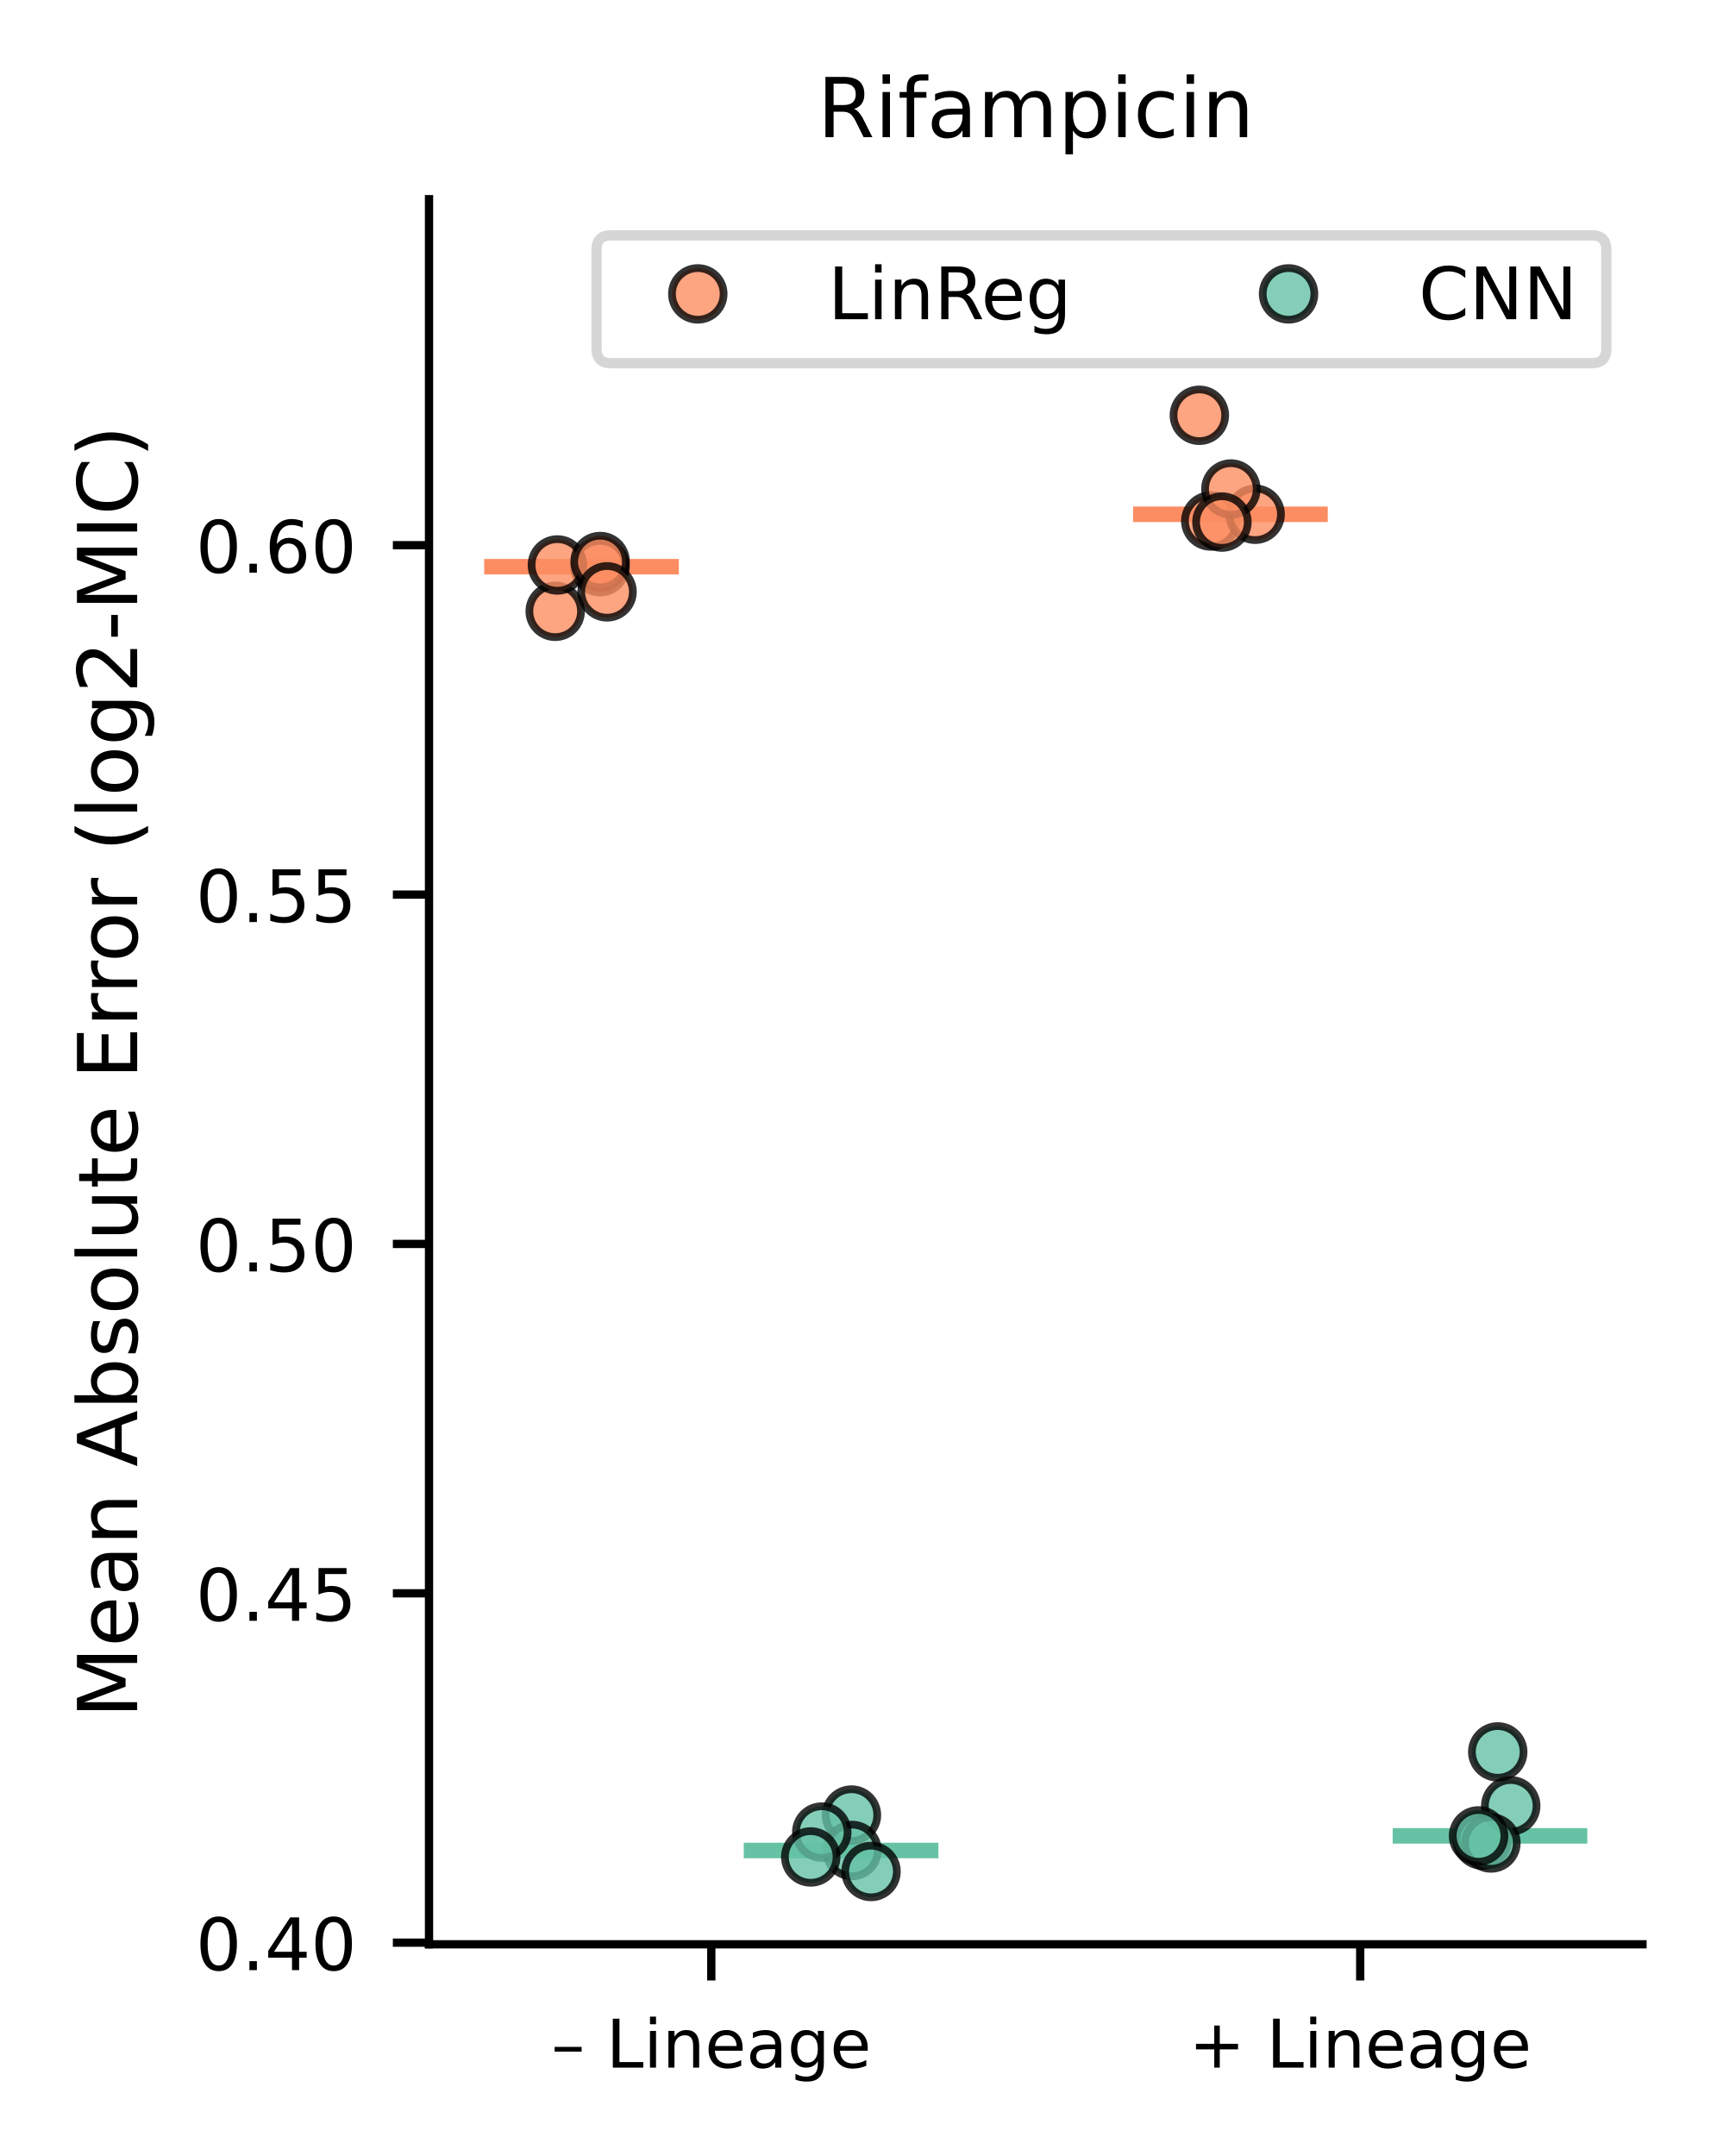
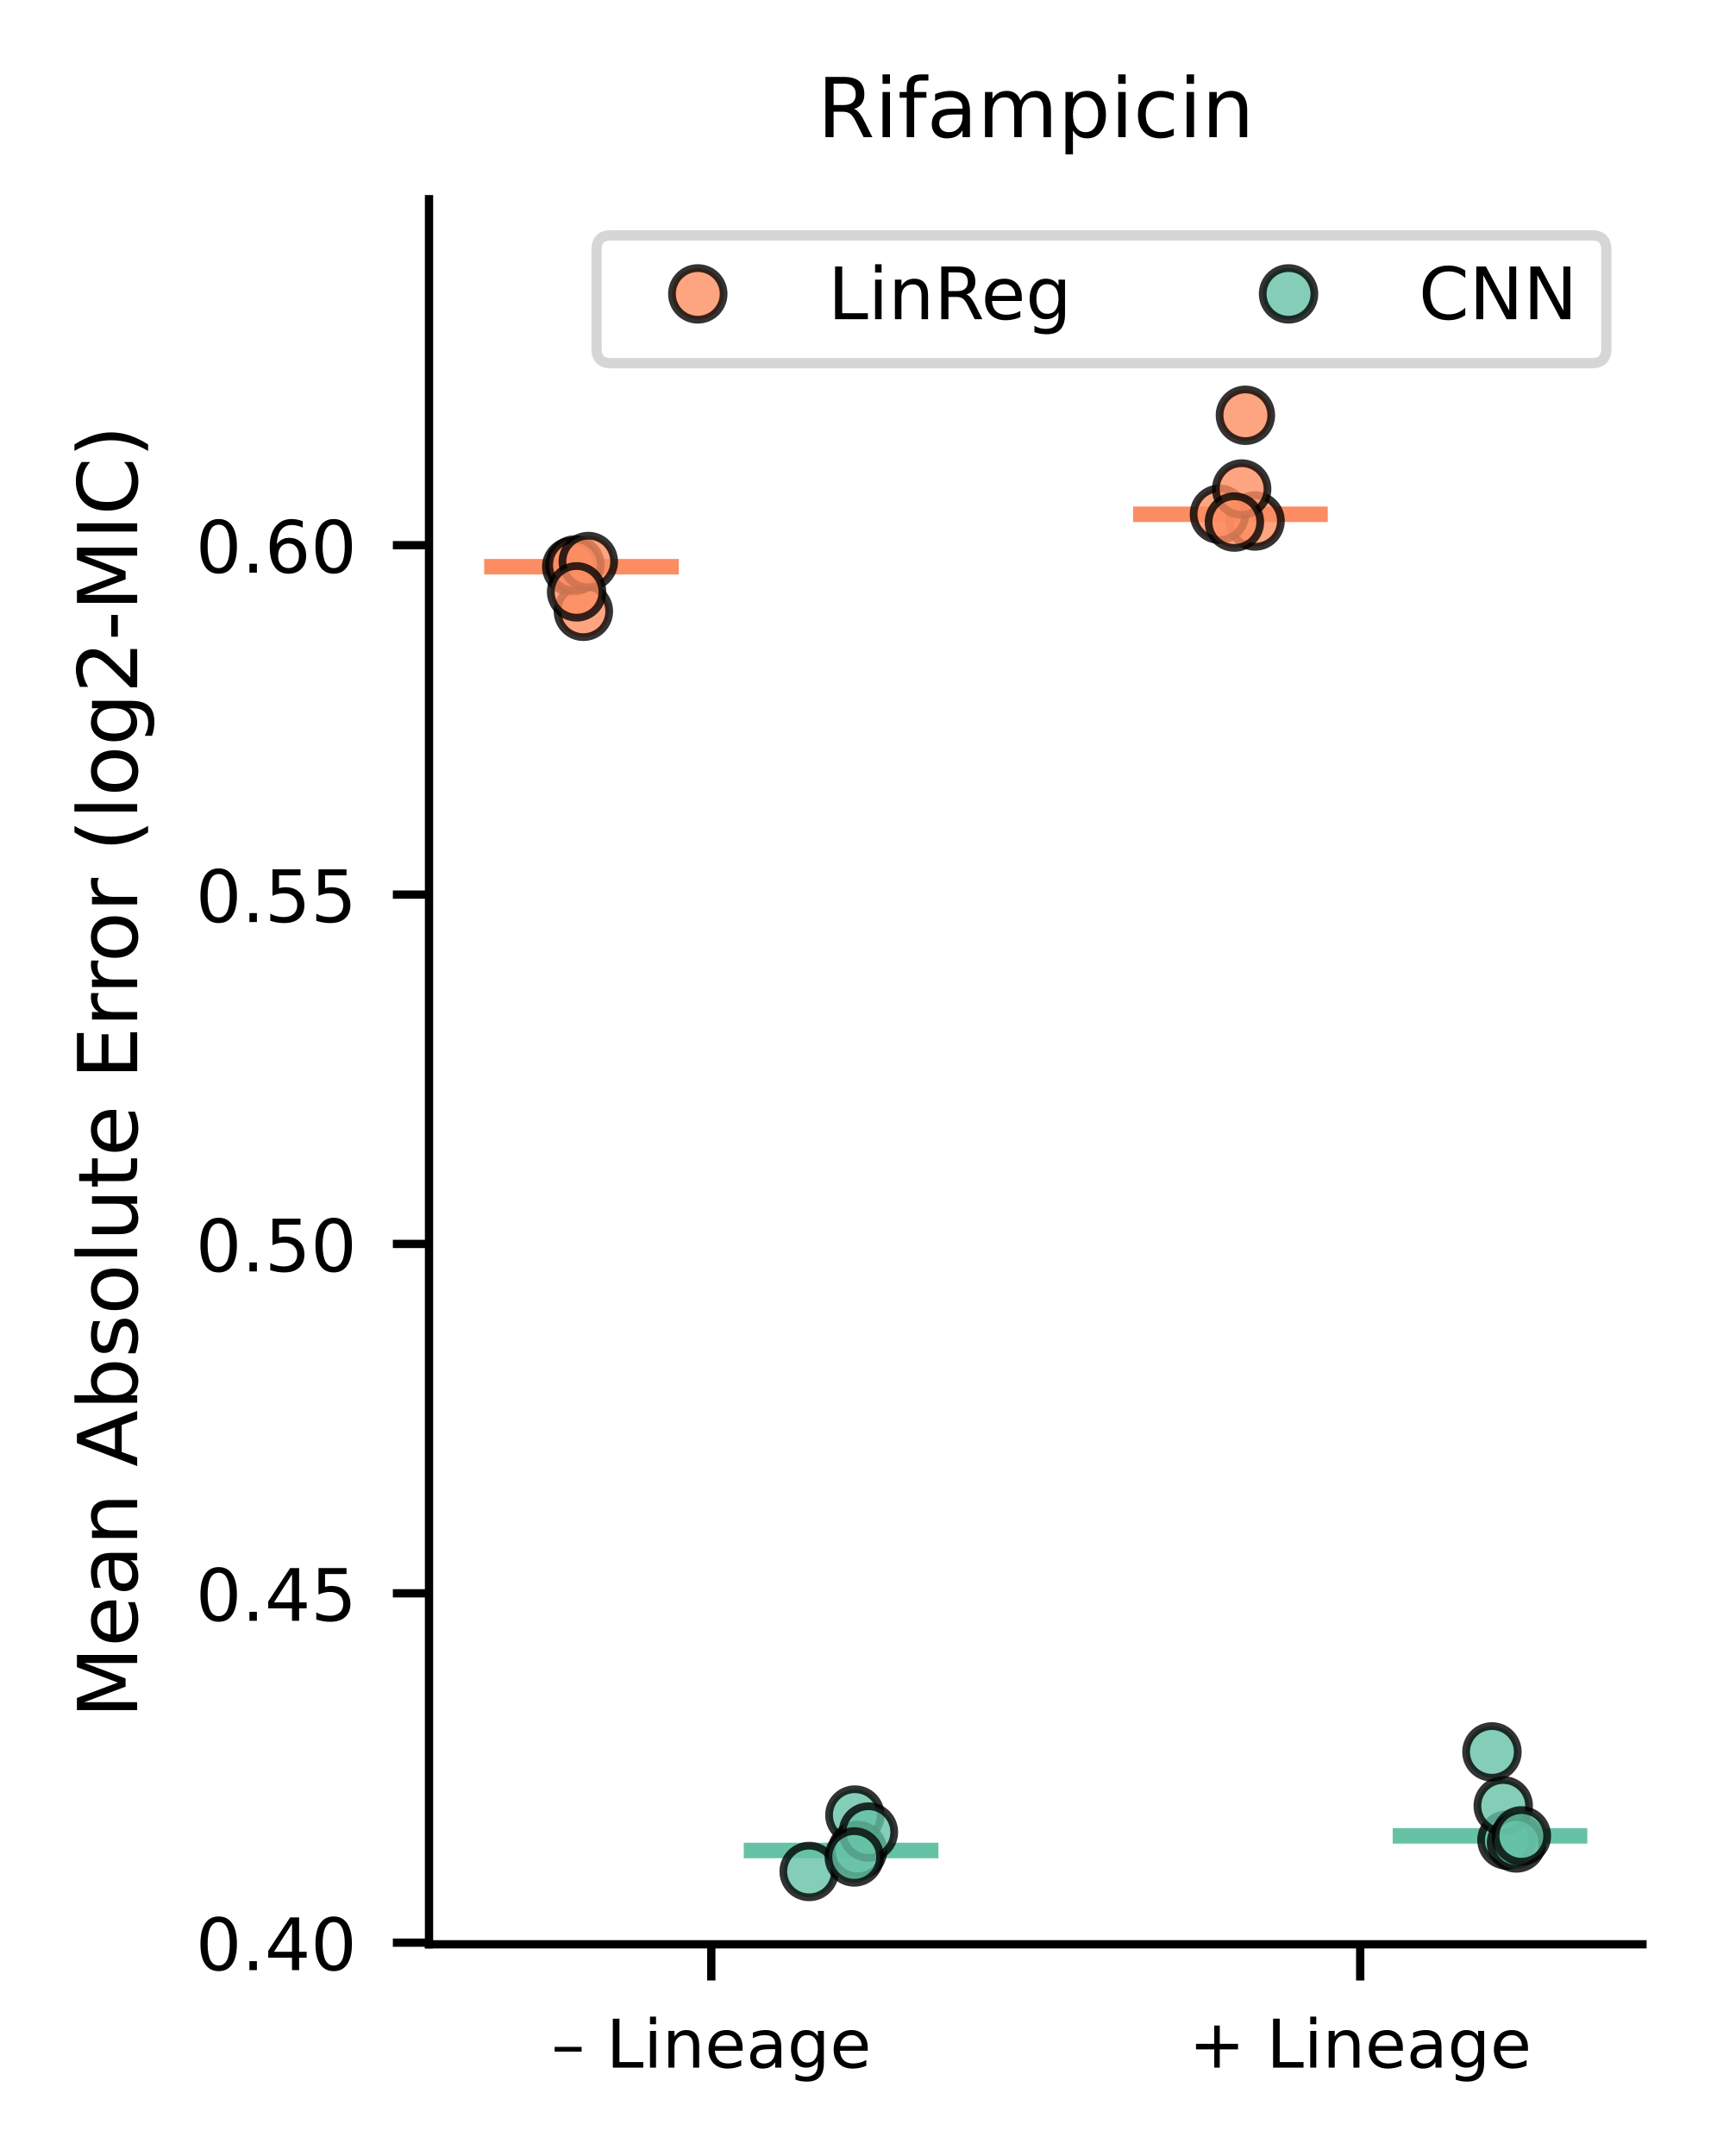
<svg xmlns="http://www.w3.org/2000/svg" xmlns:xlink="http://www.w3.org/1999/xlink" width="166.188pt" height="208.69pt" viewBox="0 0 166.188 208.69" version="1.1">
  <defs>
    <style type="text/css">*{stroke-linejoin: round; stroke-linecap: butt}</style>
  </defs>
  <g id="figure_1">
    <g id="patch_1">
      <path d="M 0 208.69  L 166.188 208.69  L 166.188 0  L 0 0  z " style="fill: #ffffff" />
    </g>
    <g id="axes_1">
      <g id="patch_2">
        <path d="M 41.528 188.199  L 158.988 188.199  L 158.988 19.279  L 41.528 19.279  z " style="fill: #ffffff" />
      </g>
      <g id="LineCollection_1">
-         <path d="M 46.868 54.854  L 65.711 54.854  " clip-path="url(#p1ffbc10eed)" style="fill: none; stroke: #fc8d62; stroke-width: 1.5" />
+         <path d="M 46.868 54.854  L 65.711 54.854  " clip-path="url(#pfe19d31b56)" style="fill: none; stroke: #fc8d62; stroke-width: 1.5" />
      </g>
      <g id="LineCollection_2">
-         <path d="M 71.993 179.116  L 90.837 179.116  " clip-path="url(#p1ffbc10eed)" style="fill: none; stroke: #66c2a5; stroke-width: 1.5" />
+         <path d="M 71.993 179.116  L 90.837 179.116  " clip-path="url(#pfe19d31b56)" style="fill: none; stroke: #66c2a5; stroke-width: 1.5" />
      </g>
      <g id="LineCollection_3">
-         <path d="M 109.68 49.778  L 128.524 49.778  " clip-path="url(#p1ffbc10eed)" style="fill: none; stroke: #fc8d62; stroke-width: 1.5" />
+         <path d="M 109.68 49.778  L 128.524 49.778  " clip-path="url(#pfe19d31b56)" style="fill: none; stroke: #fc8d62; stroke-width: 1.5" />
      </g>
      <g id="LineCollection_4">
-         <path d="M 134.805 177.704  L 153.649 177.704  " clip-path="url(#p1ffbc10eed)" style="fill: none; stroke: #66c2a5; stroke-width: 1.5" />
+         <path d="M 134.805 177.704  L 153.649 177.704  " clip-path="url(#pfe19d31b56)" style="fill: none; stroke: #66c2a5; stroke-width: 1.5" />
      </g>
      <g id="PathCollection_1">
        <defs>
-           <path id="C0_0_41da1b5ef5" d="M 0 2.5  C 0.663 2.5 1.299 2.237 1.768 1.768  C 2.237 1.299 2.5 0.663 2.5 -0  C 2.5 -0.663 2.237 -1.299 1.768 -1.768  C 1.299 -2.237 0.663 -2.5 0 -2.5  C -0.663 -2.5 -1.299 -2.237 -1.768 -1.768  C -2.237 -1.299 -2.5 -0.663 -2.5 0  C -2.5 0.663 -2.237 1.299 -1.768 1.768  C -1.299 2.237 -0.663 2.5 0 2.5  z " />
+           <path id="C0_0_2178a24fb5" d="M 0 2.5  C 0.663 2.5 1.299 2.237 1.768 1.768  C 2.237 1.299 2.5 0.663 2.5 -0  C 2.5 -0.663 2.237 -1.299 1.768 -1.768  C 1.299 -2.237 0.663 -2.5 0 -2.5  C -0.663 -2.5 -1.299 -2.237 -1.768 -1.768  C -2.237 -1.299 -2.5 -0.663 -2.5 0  C -2.5 0.663 -2.237 1.299 -1.768 1.768  C -1.299 2.237 -0.663 2.5 0 2.5  z " />
        </defs>
-         <g clip-path="url(#p1ffbc10eed)">
-           <use xlink:href="#C0_0_41da1b5ef5" x="58.08" y="54.854" style="fill: #fc8d62; fill-opacity: 0.8; stroke: #000000; stroke-opacity: 0.8; stroke-width: 0.75" />
-         </g>
-         <g clip-path="url(#p1ffbc10eed)">
-           <use xlink:href="#C0_0_41da1b5ef5" x="53.741" y="59.171" style="fill: #fc8d62; fill-opacity: 0.8; stroke: #000000; stroke-opacity: 0.8; stroke-width: 0.75" />
-         </g>
-         <g clip-path="url(#p1ffbc10eed)">
-           <use xlink:href="#C0_0_41da1b5ef5" x="53.953" y="54.686" style="fill: #fc8d62; fill-opacity: 0.8; stroke: #000000; stroke-opacity: 0.8; stroke-width: 0.75" />
-         </g>
-         <g clip-path="url(#p1ffbc10eed)">
-           <use xlink:href="#C0_0_41da1b5ef5" x="58.09" y="54.353" style="fill: #fc8d62; fill-opacity: 0.8; stroke: #000000; stroke-opacity: 0.8; stroke-width: 0.75" />
-         </g>
-         <g clip-path="url(#p1ffbc10eed)">
-           <use xlink:href="#C0_0_41da1b5ef5" x="58.761" y="57.288" style="fill: #fc8d62; fill-opacity: 0.8; stroke: #000000; stroke-opacity: 0.8; stroke-width: 0.75" />
+         <g clip-path="url(#pfe19d31b56)">
+           <use xlink:href="#C0_0_2178a24fb5" x="55.343" y="54.854" style="fill: #fc8d62; fill-opacity: 0.8; stroke: #000000; stroke-opacity: 0.8; stroke-width: 0.75" />
+         </g>
+         <g clip-path="url(#pfe19d31b56)">
+           <use xlink:href="#C0_0_2178a24fb5" x="56.469" y="59.171" style="fill: #fc8d62; fill-opacity: 0.8; stroke: #000000; stroke-opacity: 0.8; stroke-width: 0.75" />
+         </g>
+         <g clip-path="url(#pfe19d31b56)">
+           <use xlink:href="#C0_0_2178a24fb5" x="55.659" y="54.686" style="fill: #fc8d62; fill-opacity: 0.8; stroke: #000000; stroke-opacity: 0.8; stroke-width: 0.75" />
+         </g>
+         <g clip-path="url(#pfe19d31b56)">
+           <use xlink:href="#C0_0_2178a24fb5" x="56.946" y="54.353" style="fill: #fc8d62; fill-opacity: 0.8; stroke: #000000; stroke-opacity: 0.8; stroke-width: 0.75" />
+         </g>
+         <g clip-path="url(#pfe19d31b56)">
+           <use xlink:href="#C0_0_2178a24fb5" x="55.813" y="57.288" style="fill: #fc8d62; fill-opacity: 0.8; stroke: #000000; stroke-opacity: 0.8; stroke-width: 0.75" />
        </g>
      </g>
      <g id="PathCollection_2">
        <defs>
-           <path id="C1_0_4751a3dc2e" d="M 0 2.5  C 0.663 2.5 1.299 2.237 1.768 1.768  C 2.237 1.299 2.5 0.663 2.5 -0  C 2.5 -0.663 2.237 -1.299 1.768 -1.768  C 1.299 -2.237 0.663 -2.5 0 -2.5  C -0.663 -2.5 -1.299 -2.237 -1.768 -1.768  C -2.237 -1.299 -2.5 -0.663 -2.5 0  C -2.5 0.663 -2.237 1.299 -1.768 1.768  C -1.299 2.237 -0.663 2.5 0 2.5  z " />
+           <path id="C1_0_e4e041e6aa" d="M 0 2.5  C 0.663 2.5 1.299 2.237 1.768 1.768  C 2.237 1.299 2.5 0.663 2.5 -0  C 2.5 -0.663 2.237 -1.299 1.768 -1.768  C 1.299 -2.237 0.663 -2.5 0 -2.5  C -0.663 -2.5 -1.299 -2.237 -1.768 -1.768  C -2.237 -1.299 -2.5 -0.663 -2.5 0  C -2.5 0.663 -2.237 1.299 -1.768 1.768  C -1.299 2.237 -0.663 2.5 0 2.5  z " />
        </defs>
-         <g clip-path="url(#p1ffbc10eed)">
-           <use xlink:href="#C1_0_4751a3dc2e" x="82.417" y="175.689" style="fill: #66c2a5; fill-opacity: 0.8; stroke: #000000; stroke-opacity: 0.8; stroke-width: 0.75" />
-         </g>
-         <g clip-path="url(#p1ffbc10eed)">
-           <use xlink:href="#C1_0_4751a3dc2e" x="82.47" y="179.116" style="fill: #66c2a5; fill-opacity: 0.8; stroke: #000000; stroke-opacity: 0.8; stroke-width: 0.75" />
-         </g>
-         <g clip-path="url(#p1ffbc10eed)">
-           <use xlink:href="#C1_0_4751a3dc2e" x="84.314" y="181.151" style="fill: #66c2a5; fill-opacity: 0.8; stroke: #000000; stroke-opacity: 0.8; stroke-width: 0.75" />
-         </g>
-         <g clip-path="url(#p1ffbc10eed)">
-           <use xlink:href="#C1_0_4751a3dc2e" x="79.546" y="177.336" style="fill: #66c2a5; fill-opacity: 0.8; stroke: #000000; stroke-opacity: 0.8; stroke-width: 0.75" />
-         </g>
-         <g clip-path="url(#p1ffbc10eed)">
-           <use xlink:href="#C1_0_4751a3dc2e" x="78.477" y="179.744" style="fill: #66c2a5; fill-opacity: 0.8; stroke: #000000; stroke-opacity: 0.8; stroke-width: 0.75" />
+         <g clip-path="url(#pfe19d31b56)">
+           <use xlink:href="#C1_0_e4e041e6aa" x="82.751" y="175.689" style="fill: #66c2a5; fill-opacity: 0.8; stroke: #000000; stroke-opacity: 0.8; stroke-width: 0.75" />
+         </g>
+         <g clip-path="url(#pfe19d31b56)">
+           <use xlink:href="#C1_0_e4e041e6aa" x="83.011" y="179.116" style="fill: #66c2a5; fill-opacity: 0.8; stroke: #000000; stroke-opacity: 0.8; stroke-width: 0.75" />
+         </g>
+         <g clip-path="url(#pfe19d31b56)">
+           <use xlink:href="#C1_0_e4e041e6aa" x="78.325" y="181.151" style="fill: #66c2a5; fill-opacity: 0.8; stroke: #000000; stroke-opacity: 0.8; stroke-width: 0.75" />
+         </g>
+         <g clip-path="url(#pfe19d31b56)">
+           <use xlink:href="#C1_0_e4e041e6aa" x="84.06" y="177.336" style="fill: #66c2a5; fill-opacity: 0.8; stroke: #000000; stroke-opacity: 0.8; stroke-width: 0.75" />
+         </g>
+         <g clip-path="url(#pfe19d31b56)">
+           <use xlink:href="#C1_0_e4e041e6aa" x="82.69" y="179.744" style="fill: #66c2a5; fill-opacity: 0.8; stroke: #000000; stroke-opacity: 0.8; stroke-width: 0.75" />
        </g>
      </g>
      <g id="PathCollection_3">
        <defs>
-           <path id="C2_0_f5276251e5" d="M 0 2.5  C 0.663 2.5 1.299 2.237 1.768 1.768  C 2.237 1.299 2.5 0.663 2.5 -0  C 2.5 -0.663 2.237 -1.299 1.768 -1.768  C 1.299 -2.237 0.663 -2.5 0 -2.5  C -0.663 -2.5 -1.299 -2.237 -1.768 -1.768  C -2.237 -1.299 -2.5 -0.663 -2.5 0  C -2.5 0.663 -2.237 1.299 -1.768 1.768  C -1.299 2.237 -0.663 2.5 0 2.5  z " />
+           <path id="C2_0_58a33ea264" d="M 0 2.5  C 0.663 2.5 1.299 2.237 1.768 1.768  C 2.237 1.299 2.5 0.663 2.5 -0  C 2.5 -0.663 2.237 -1.299 1.768 -1.768  C 1.299 -2.237 0.663 -2.5 0 -2.5  C -0.663 -2.5 -1.299 -2.237 -1.768 -1.768  C -2.237 -1.299 -2.5 -0.663 -2.5 0  C -2.5 0.663 -2.237 1.299 -1.768 1.768  C -1.299 2.237 -0.663 2.5 0 2.5  z " />
        </defs>
-         <g clip-path="url(#p1ffbc10eed)">
-           <use xlink:href="#C2_0_f5276251e5" x="117.2" y="50.43" style="fill: #fc8d62; fill-opacity: 0.8; stroke: #000000; stroke-opacity: 0.8; stroke-width: 0.75" />
-         </g>
-         <g clip-path="url(#p1ffbc10eed)">
-           <use xlink:href="#C2_0_f5276251e5" x="116.094" y="40.197" style="fill: #fc8d62; fill-opacity: 0.8; stroke: #000000; stroke-opacity: 0.8; stroke-width: 0.75" />
-         </g>
-         <g clip-path="url(#p1ffbc10eed)">
-           <use xlink:href="#C2_0_f5276251e5" x="121.493" y="49.778" style="fill: #fc8d62; fill-opacity: 0.8; stroke: #000000; stroke-opacity: 0.8; stroke-width: 0.75" />
-         </g>
-         <g clip-path="url(#p1ffbc10eed)">
-           <use xlink:href="#C2_0_f5276251e5" x="119.146" y="47.334" style="fill: #fc8d62; fill-opacity: 0.8; stroke: #000000; stroke-opacity: 0.8; stroke-width: 0.75" />
-         </g>
-         <g clip-path="url(#p1ffbc10eed)">
-           <use xlink:href="#C2_0_f5276251e5" x="118.278" y="50.534" style="fill: #fc8d62; fill-opacity: 0.8; stroke: #000000; stroke-opacity: 0.8; stroke-width: 0.75" />
+         <g clip-path="url(#pfe19d31b56)">
+           <use xlink:href="#C2_0_58a33ea264" x="121.488" y="50.43" style="fill: #fc8d62; fill-opacity: 0.8; stroke: #000000; stroke-opacity: 0.8; stroke-width: 0.75" />
+         </g>
+         <g clip-path="url(#pfe19d31b56)">
+           <use xlink:href="#C2_0_58a33ea264" x="120.552" y="40.197" style="fill: #fc8d62; fill-opacity: 0.8; stroke: #000000; stroke-opacity: 0.8; stroke-width: 0.75" />
+         </g>
+         <g clip-path="url(#pfe19d31b56)">
+           <use xlink:href="#C2_0_58a33ea264" x="118.037" y="49.778" style="fill: #fc8d62; fill-opacity: 0.8; stroke: #000000; stroke-opacity: 0.8; stroke-width: 0.75" />
+         </g>
+         <g clip-path="url(#pfe19d31b56)">
+           <use xlink:href="#C2_0_58a33ea264" x="120.189" y="47.334" style="fill: #fc8d62; fill-opacity: 0.8; stroke: #000000; stroke-opacity: 0.8; stroke-width: 0.75" />
+         </g>
+         <g clip-path="url(#pfe19d31b56)">
+           <use xlink:href="#C2_0_58a33ea264" x="119.488" y="50.534" style="fill: #fc8d62; fill-opacity: 0.8; stroke: #000000; stroke-opacity: 0.8; stroke-width: 0.75" />
        </g>
      </g>
      <g id="PathCollection_4">
        <defs>
-           <path id="C3_0_45dd7dd9f1" d="M 0 2.5  C 0.663 2.5 1.299 2.237 1.768 1.768  C 2.237 1.299 2.5 0.663 2.5 -0  C 2.5 -0.663 2.237 -1.299 1.768 -1.768  C 1.299 -2.237 0.663 -2.5 0 -2.5  C -0.663 -2.5 -1.299 -2.237 -1.768 -1.768  C -2.237 -1.299 -2.5 -0.663 -2.5 0  C -2.5 0.663 -2.237 1.299 -1.768 1.768  C -1.299 2.237 -0.663 2.5 0 2.5  z " />
+           <path id="C3_0_376f6f063a" d="M 0 2.5  C 0.663 2.5 1.299 2.237 1.768 1.768  C 2.237 1.299 2.5 0.663 2.5 -0  C 2.5 -0.663 2.237 -1.299 1.768 -1.768  C 1.299 -2.237 0.663 -2.5 0 -2.5  C -0.663 -2.5 -1.299 -2.237 -1.768 -1.768  C -2.237 -1.299 -2.5 -0.663 -2.5 0  C -2.5 0.663 -2.237 1.299 -1.768 1.768  C -1.299 2.237 -0.663 2.5 0 2.5  z " />
        </defs>
-         <g clip-path="url(#p1ffbc10eed)">
-           <use xlink:href="#C3_0_45dd7dd9f1" x="143.491" y="178.11" style="fill: #66c2a5; fill-opacity: 0.8; stroke: #000000; stroke-opacity: 0.8; stroke-width: 0.75" />
-         </g>
-         <g clip-path="url(#p1ffbc10eed)">
-           <use xlink:href="#C3_0_45dd7dd9f1" x="146.234" y="174.797" style="fill: #66c2a5; fill-opacity: 0.8; stroke: #000000; stroke-opacity: 0.8; stroke-width: 0.75" />
-         </g>
-         <g clip-path="url(#p1ffbc10eed)">
-           <use xlink:href="#C3_0_45dd7dd9f1" x="144.316" y="178.39" style="fill: #66c2a5; fill-opacity: 0.8; stroke: #000000; stroke-opacity: 0.8; stroke-width: 0.75" />
-         </g>
-         <g clip-path="url(#p1ffbc10eed)">
-           <use xlink:href="#C3_0_45dd7dd9f1" x="143.119" y="177.704" style="fill: #66c2a5; fill-opacity: 0.8; stroke: #000000; stroke-opacity: 0.8; stroke-width: 0.75" />
-         </g>
-         <g clip-path="url(#p1ffbc10eed)">
-           <use xlink:href="#C3_0_45dd7dd9f1" x="144.978" y="169.576" style="fill: #66c2a5; fill-opacity: 0.8; stroke: #000000; stroke-opacity: 0.8; stroke-width: 0.75" />
+         <g clip-path="url(#pfe19d31b56)">
+           <use xlink:href="#C3_0_376f6f063a" x="145.869" y="178.11" style="fill: #66c2a5; fill-opacity: 0.8; stroke: #000000; stroke-opacity: 0.8; stroke-width: 0.75" />
+         </g>
+         <g clip-path="url(#pfe19d31b56)">
+           <use xlink:href="#C3_0_376f6f063a" x="145.509" y="174.797" style="fill: #66c2a5; fill-opacity: 0.8; stroke: #000000; stroke-opacity: 0.8; stroke-width: 0.75" />
+         </g>
+         <g clip-path="url(#pfe19d31b56)">
+           <use xlink:href="#C3_0_376f6f063a" x="146.79" y="178.39" style="fill: #66c2a5; fill-opacity: 0.8; stroke: #000000; stroke-opacity: 0.8; stroke-width: 0.75" />
+         </g>
+         <g clip-path="url(#pfe19d31b56)">
+           <use xlink:href="#C3_0_376f6f063a" x="147.267" y="177.704" style="fill: #66c2a5; fill-opacity: 0.8; stroke: #000000; stroke-opacity: 0.8; stroke-width: 0.75" />
+         </g>
+         <g clip-path="url(#pfe19d31b56)">
+           <use xlink:href="#C3_0_376f6f063a" x="144.415" y="169.576" style="fill: #66c2a5; fill-opacity: 0.8; stroke: #000000; stroke-opacity: 0.8; stroke-width: 0.75" />
        </g>
      </g>
      <g id="line2d_1" />
      <g id="line2d_2" />
      <g id="matplotlib.axis_1">
        <g id="xtick_1">
          <g id="line2d_3">
            <defs>
-               <path id="m88a17fe5a6" d="M 0 0  L 0 3.5  " style="stroke: #000000; stroke-width: 0.8" />
+               <path id="mc947c5bc45" d="M 0 0  L 0 3.5  " style="stroke: #000000; stroke-width: 0.8" />
            </defs>
            <g>
-               <use xlink:href="#m88a17fe5a6" x="68.852" y="188.199" style="stroke: #000000; stroke-width: 0.8" />
+               <use xlink:href="#mc947c5bc45" x="68.852" y="188.199" style="stroke: #000000; stroke-width: 0.8" />
            </g>
          </g>
          <g id="text_1">
            <g transform="translate(53.36628 200.1377) scale(0.065 -0.065)">
              <defs>
                <path id="DejaVuSans-2013" d="M 313 1978  L 2888 1978  L 2888 1528  L 313 1528  L 313 1978  z " transform="scale(0.015625)" />
                <path id="DejaVuSans-20" transform="scale(0.015625)" />
                <path id="DejaVuSans-4c" d="M 628 4666  L 1259 4666  L 1259 531  L 3531 531  L 3531 0  L 628 0  L 628 4666  z " transform="scale(0.015625)" />
                <path id="DejaVuSans-69" d="M 603 3500  L 1178 3500  L 1178 0  L 603 0  L 603 3500  z M 603 4863  L 1178 4863  L 1178 4134  L 603 4134  L 603 4863  z " transform="scale(0.015625)" />
                <path id="DejaVuSans-6e" d="M 3513 2113  L 3513 0  L 2938 0  L 2938 2094  Q 2938 2591 2744 2837  Q 2550 3084 2163 3084  Q 1697 3084 1428 2787  Q 1159 2491 1159 1978  L 1159 0  L 581 0  L 581 3500  L 1159 3500  L 1159 2956  Q 1366 3272 1645 3428  Q 1925 3584 2291 3584  Q 2894 3584 3203 3211  Q 3513 2838 3513 2113  z " transform="scale(0.015625)" />
                <path id="DejaVuSans-65" d="M 3597 1894  L 3597 1613  L 953 1613  Q 991 1019 1311 708  Q 1631 397 2203 397  Q 2534 397 2845 478  Q 3156 559 3463 722  L 3463 178  Q 3153 47 2828 -22  Q 2503 -91 2169 -91  Q 1331 -91 842 396  Q 353 884 353 1716  Q 353 2575 817 3079  Q 1281 3584 2069 3584  Q 2775 3584 3186 3129  Q 3597 2675 3597 1894  z M 3022 2063  Q 3016 2534 2758 2815  Q 2500 3097 2075 3097  Q 1594 3097 1305 2825  Q 1016 2553 972 2059  L 3022 2063  z " transform="scale(0.015625)" />
                <path id="DejaVuSans-61" d="M 2194 1759  Q 1497 1759 1228 1600  Q 959 1441 959 1056  Q 959 750 1161 570  Q 1363 391 1709 391  Q 2188 391 2477 730  Q 2766 1069 2766 1631  L 2766 1759  L 2194 1759  z M 3341 1997  L 3341 0  L 2766 0  L 2766 531  Q 2569 213 2275 61  Q 1981 -91 1556 -91  Q 1019 -91 701 211  Q 384 513 384 1019  Q 384 1609 779 1909  Q 1175 2209 1959 2209  L 2766 2209  L 2766 2266  Q 2766 2663 2505 2880  Q 2244 3097 1772 3097  Q 1472 3097 1187 3025  Q 903 2953 641 2809  L 641 3341  Q 956 3463 1253 3523  Q 1550 3584 1831 3584  Q 2591 3584 2966 3190  Q 3341 2797 3341 1997  z " transform="scale(0.015625)" />
                <path id="DejaVuSans-67" d="M 2906 1791  Q 2906 2416 2648 2759  Q 2391 3103 1925 3103  Q 1463 3103 1205 2759  Q 947 2416 947 1791  Q 947 1169 1205 825  Q 1463 481 1925 481  Q 2391 481 2648 825  Q 2906 1169 2906 1791  z M 3481 434  Q 3481 -459 3084 -895  Q 2688 -1331 1869 -1331  Q 1566 -1331 1297 -1286  Q 1028 -1241 775 -1147  L 775 -588  Q 1028 -725 1275 -790  Q 1522 -856 1778 -856  Q 2344 -856 2625 -561  Q 2906 -266 2906 331  L 2906 616  Q 2728 306 2450 153  Q 2172 0 1784 0  Q 1141 0 747 490  Q 353 981 353 1791  Q 353 2603 747 3093  Q 1141 3584 1784 3584  Q 2172 3584 2450 3431  Q 2728 3278 2906 2969  L 2906 3500  L 3481 3500  L 3481 434  z " transform="scale(0.015625)" />
              </defs>
              <use xlink:href="#DejaVuSans-2013" />
              <use xlink:href="#DejaVuSans-20" x="50" />
              <use xlink:href="#DejaVuSans-4c" x="81.787" />
              <use xlink:href="#DejaVuSans-69" x="137.5" />
              <use xlink:href="#DejaVuSans-6e" x="165.283" />
              <use xlink:href="#DejaVuSans-65" x="228.662" />
              <use xlink:href="#DejaVuSans-61" x="290.186" />
              <use xlink:href="#DejaVuSans-67" x="351.465" />
              <use xlink:href="#DejaVuSans-65" x="414.941" />
            </g>
          </g>
        </g>
        <g id="xtick_2">
          <g id="line2d_4">
            <g>
-               <use xlink:href="#m88a17fe5a6" x="131.665" y="188.199" style="stroke: #000000; stroke-width: 0.8" />
+               <use xlink:href="#mc947c5bc45" x="131.665" y="188.199" style="stroke: #000000; stroke-width: 0.8" />
            </g>
          </g>
          <g id="text_2">
            <g transform="translate(115.0807 200.1377) scale(0.065 -0.065)">
              <defs>
                <path id="DejaVuSans-2b" d="M 2944 4013  L 2944 2272  L 4684 2272  L 4684 1741  L 2944 1741  L 2944 0  L 2419 0  L 2419 1741  L 678 1741  L 678 2272  L 2419 2272  L 2419 4013  L 2944 4013  z " transform="scale(0.015625)" />
              </defs>
              <use xlink:href="#DejaVuSans-2b" />
              <use xlink:href="#DejaVuSans-20" x="83.789" />
              <use xlink:href="#DejaVuSans-4c" x="115.576" />
              <use xlink:href="#DejaVuSans-69" x="171.289" />
              <use xlink:href="#DejaVuSans-6e" x="199.072" />
              <use xlink:href="#DejaVuSans-65" x="262.451" />
              <use xlink:href="#DejaVuSans-61" x="323.975" />
              <use xlink:href="#DejaVuSans-67" x="385.254" />
              <use xlink:href="#DejaVuSans-65" x="448.73" />
            </g>
          </g>
        </g>
      </g>
      <g id="matplotlib.axis_2">
        <g id="ytick_1">
          <g id="line2d_5">
            <defs>
-               <path id="m4f26f6bfda" d="M 0 0  L -3.5 0  " style="stroke: #000000; stroke-width: 0.8" />
+               <path id="mfcf4b26788" d="M 0 0  L -3.5 0  " style="stroke: #000000; stroke-width: 0.8" />
            </defs>
            <g>
-               <use xlink:href="#m4f26f6bfda" x="41.528" y="188.04" style="stroke: #000000; stroke-width: 0.8" />
+               <use xlink:href="#mfcf4b26788" x="41.528" y="188.04" style="stroke: #000000; stroke-width: 0.8" />
            </g>
          </g>
          <g id="text_3">
            <g transform="translate(18.9425 190.6992) scale(0.07 -0.07)">
              <defs>
                <path id="DejaVuSans-30" d="M 2034 4250  Q 1547 4250 1301 3770  Q 1056 3291 1056 2328  Q 1056 1369 1301 889  Q 1547 409 2034 409  Q 2525 409 2770 889  Q 3016 1369 3016 2328  Q 3016 3291 2770 3770  Q 2525 4250 2034 4250  z M 2034 4750  Q 2819 4750 3233 4129  Q 3647 3509 3647 2328  Q 3647 1150 3233 529  Q 2819 -91 2034 -91  Q 1250 -91 836 529  Q 422 1150 422 2328  Q 422 3509 836 4129  Q 1250 4750 2034 4750  z " transform="scale(0.015625)" />
                <path id="DejaVuSans-2e" d="M 684 794  L 1344 794  L 1344 0  L 684 0  L 684 794  z " transform="scale(0.015625)" />
                <path id="DejaVuSans-34" d="M 2419 4116  L 825 1625  L 2419 1625  L 2419 4116  z M 2253 4666  L 3047 4666  L 3047 1625  L 3713 1625  L 3713 1100  L 3047 1100  L 3047 0  L 2419 0  L 2419 1100  L 313 1100  L 313 1709  L 2253 4666  z " transform="scale(0.015625)" />
              </defs>
              <use xlink:href="#DejaVuSans-30" />
              <use xlink:href="#DejaVuSans-2e" x="63.623" />
              <use xlink:href="#DejaVuSans-34" x="95.41" />
              <use xlink:href="#DejaVuSans-30" x="159.033" />
            </g>
          </g>
        </g>
        <g id="ytick_2">
          <g id="line2d_6">
            <g>
-               <use xlink:href="#m4f26f6bfda" x="41.528" y="154.224" style="stroke: #000000; stroke-width: 0.8" />
+               <use xlink:href="#mfcf4b26788" x="41.528" y="154.224" style="stroke: #000000; stroke-width: 0.8" />
            </g>
          </g>
          <g id="text_4">
            <g transform="translate(18.9425 156.8831) scale(0.07 -0.07)">
              <defs>
                <path id="DejaVuSans-35" d="M 691 4666  L 3169 4666  L 3169 4134  L 1269 4134  L 1269 2991  Q 1406 3038 1543 3061  Q 1681 3084 1819 3084  Q 2600 3084 3056 2656  Q 3513 2228 3513 1497  Q 3513 744 3044 326  Q 2575 -91 1722 -91  Q 1428 -91 1123 -41  Q 819 9 494 109  L 494 744  Q 775 591 1075 516  Q 1375 441 1709 441  Q 2250 441 2565 725  Q 2881 1009 2881 1497  Q 2881 1984 2565 2268  Q 2250 2553 1709 2553  Q 1456 2553 1204 2497  Q 953 2441 691 2322  L 691 4666  z " transform="scale(0.015625)" />
              </defs>
              <use xlink:href="#DejaVuSans-30" />
              <use xlink:href="#DejaVuSans-2e" x="63.623" />
              <use xlink:href="#DejaVuSans-34" x="95.41" />
              <use xlink:href="#DejaVuSans-35" x="159.033" />
            </g>
          </g>
        </g>
        <g id="ytick_3">
          <g id="line2d_7">
            <g>
-               <use xlink:href="#m4f26f6bfda" x="41.528" y="120.408" style="stroke: #000000; stroke-width: 0.8" />
+               <use xlink:href="#mfcf4b26788" x="41.528" y="120.408" style="stroke: #000000; stroke-width: 0.8" />
            </g>
          </g>
          <g id="text_5">
            <g transform="translate(18.9425 123.0671) scale(0.07 -0.07)">
              <use xlink:href="#DejaVuSans-30" />
              <use xlink:href="#DejaVuSans-2e" x="63.623" />
              <use xlink:href="#DejaVuSans-35" x="95.41" />
              <use xlink:href="#DejaVuSans-30" x="159.033" />
            </g>
          </g>
        </g>
        <g id="ytick_4">
          <g id="line2d_8">
            <g>
-               <use xlink:href="#m4f26f6bfda" x="41.528" y="86.592" style="stroke: #000000; stroke-width: 0.8" />
+               <use xlink:href="#mfcf4b26788" x="41.528" y="86.592" style="stroke: #000000; stroke-width: 0.8" />
            </g>
          </g>
          <g id="text_6">
            <g transform="translate(18.9425 89.25096) scale(0.07 -0.07)">
              <use xlink:href="#DejaVuSans-30" />
              <use xlink:href="#DejaVuSans-2e" x="63.623" />
              <use xlink:href="#DejaVuSans-35" x="95.41" />
              <use xlink:href="#DejaVuSans-35" x="159.033" />
            </g>
          </g>
        </g>
        <g id="ytick_5">
          <g id="line2d_9">
            <g>
-               <use xlink:href="#m4f26f6bfda" x="41.528" y="52.775" style="stroke: #000000; stroke-width: 0.8" />
+               <use xlink:href="#mfcf4b26788" x="41.528" y="52.775" style="stroke: #000000; stroke-width: 0.8" />
            </g>
          </g>
          <g id="text_7">
            <g transform="translate(18.9425 55.43487) scale(0.07 -0.07)">
              <defs>
                <path id="DejaVuSans-36" d="M 2113 2584  Q 1688 2584 1439 2293  Q 1191 2003 1191 1497  Q 1191 994 1439 701  Q 1688 409 2113 409  Q 2538 409 2786 701  Q 3034 994 3034 1497  Q 3034 2003 2786 2293  Q 2538 2584 2113 2584  z M 3366 4563  L 3366 3988  Q 3128 4100 2886 4159  Q 2644 4219 2406 4219  Q 1781 4219 1451 3797  Q 1122 3375 1075 2522  Q 1259 2794 1537 2939  Q 1816 3084 2150 3084  Q 2853 3084 3261 2657  Q 3669 2231 3669 1497  Q 3669 778 3244 343  Q 2819 -91 2113 -91  Q 1303 -91 875 529  Q 447 1150 447 2328  Q 447 3434 972 4092  Q 1497 4750 2381 4750  Q 2619 4750 2861 4703  Q 3103 4656 3366 4563  z " transform="scale(0.015625)" />
              </defs>
              <use xlink:href="#DejaVuSans-30" />
              <use xlink:href="#DejaVuSans-2e" x="63.623" />
              <use xlink:href="#DejaVuSans-36" x="95.41" />
              <use xlink:href="#DejaVuSans-30" x="159.033" />
            </g>
          </g>
        </g>
        <g id="text_8">
          <g transform="translate(13.27875 166.3137) rotate(-90) scale(0.08 -0.08)">
            <defs>
              <path id="DejaVuSans-4d" d="M 628 4666  L 1569 4666  L 2759 1491  L 3956 4666  L 4897 4666  L 4897 0  L 4281 0  L 4281 4097  L 3078 897  L 2444 897  L 1241 4097  L 1241 0  L 628 0  L 628 4666  z " transform="scale(0.015625)" />
              <path id="DejaVuSans-41" d="M 2188 4044  L 1331 1722  L 3047 1722  L 2188 4044  z M 1831 4666  L 2547 4666  L 4325 0  L 3669 0  L 3244 1197  L 1141 1197  L 716 0  L 50 0  L 1831 4666  z " transform="scale(0.015625)" />
              <path id="DejaVuSans-62" d="M 3116 1747  Q 3116 2381 2855 2742  Q 2594 3103 2138 3103  Q 1681 3103 1420 2742  Q 1159 2381 1159 1747  Q 1159 1113 1420 752  Q 1681 391 2138 391  Q 2594 391 2855 752  Q 3116 1113 3116 1747  z M 1159 2969  Q 1341 3281 1617 3432  Q 1894 3584 2278 3584  Q 2916 3584 3314 3078  Q 3713 2572 3713 1747  Q 3713 922 3314 415  Q 2916 -91 2278 -91  Q 1894 -91 1617 61  Q 1341 213 1159 525  L 1159 0  L 581 0  L 581 4863  L 1159 4863  L 1159 2969  z " transform="scale(0.015625)" />
              <path id="DejaVuSans-73" d="M 2834 3397  L 2834 2853  Q 2591 2978 2328 3040  Q 2066 3103 1784 3103  Q 1356 3103 1142 2972  Q 928 2841 928 2578  Q 928 2378 1081 2264  Q 1234 2150 1697 2047  L 1894 2003  Q 2506 1872 2764 1633  Q 3022 1394 3022 966  Q 3022 478 2636 193  Q 2250 -91 1575 -91  Q 1294 -91 989 -36  Q 684 19 347 128  L 347 722  Q 666 556 975 473  Q 1284 391 1588 391  Q 1994 391 2212 530  Q 2431 669 2431 922  Q 2431 1156 2273 1281  Q 2116 1406 1581 1522  L 1381 1569  Q 847 1681 609 1914  Q 372 2147 372 2553  Q 372 3047 722 3315  Q 1072 3584 1716 3584  Q 2034 3584 2315 3537  Q 2597 3491 2834 3397  z " transform="scale(0.015625)" />
              <path id="DejaVuSans-6f" d="M 1959 3097  Q 1497 3097 1228 2736  Q 959 2375 959 1747  Q 959 1119 1226 758  Q 1494 397 1959 397  Q 2419 397 2687 759  Q 2956 1122 2956 1747  Q 2956 2369 2687 2733  Q 2419 3097 1959 3097  z M 1959 3584  Q 2709 3584 3137 3096  Q 3566 2609 3566 1747  Q 3566 888 3137 398  Q 2709 -91 1959 -91  Q 1206 -91 779 398  Q 353 888 353 1747  Q 353 2609 779 3096  Q 1206 3584 1959 3584  z " transform="scale(0.015625)" />
              <path id="DejaVuSans-6c" d="M 603 4863  L 1178 4863  L 1178 0  L 603 0  L 603 4863  z " transform="scale(0.015625)" />
              <path id="DejaVuSans-75" d="M 544 1381  L 544 3500  L 1119 3500  L 1119 1403  Q 1119 906 1312 657  Q 1506 409 1894 409  Q 2359 409 2629 706  Q 2900 1003 2900 1516  L 2900 3500  L 3475 3500  L 3475 0  L 2900 0  L 2900 538  Q 2691 219 2414 64  Q 2138 -91 1772 -91  Q 1169 -91 856 284  Q 544 659 544 1381  z M 1991 3584  L 1991 3584  z " transform="scale(0.015625)" />
              <path id="DejaVuSans-74" d="M 1172 4494  L 1172 3500  L 2356 3500  L 2356 3053  L 1172 3053  L 1172 1153  Q 1172 725 1289 603  Q 1406 481 1766 481  L 2356 481  L 2356 0  L 1766 0  Q 1100 0 847 248  Q 594 497 594 1153  L 594 3053  L 172 3053  L 172 3500  L 594 3500  L 594 4494  L 1172 4494  z " transform="scale(0.015625)" />
              <path id="DejaVuSans-45" d="M 628 4666  L 3578 4666  L 3578 4134  L 1259 4134  L 1259 2753  L 3481 2753  L 3481 2222  L 1259 2222  L 1259 531  L 3634 531  L 3634 0  L 628 0  L 628 4666  z " transform="scale(0.015625)" />
              <path id="DejaVuSans-72" d="M 2631 2963  Q 2534 3019 2420 3045  Q 2306 3072 2169 3072  Q 1681 3072 1420 2755  Q 1159 2438 1159 1844  L 1159 0  L 581 0  L 581 3500  L 1159 3500  L 1159 2956  Q 1341 3275 1631 3429  Q 1922 3584 2338 3584  Q 2397 3584 2469 3576  Q 2541 3569 2628 3553  L 2631 2963  z " transform="scale(0.015625)" />
              <path id="DejaVuSans-28" d="M 1984 4856  Q 1566 4138 1362 3434  Q 1159 2731 1159 2009  Q 1159 1288 1364 580  Q 1569 -128 1984 -844  L 1484 -844  Q 1016 -109 783 600  Q 550 1309 550 2009  Q 550 2706 781 3412  Q 1013 4119 1484 4856  L 1984 4856  z " transform="scale(0.015625)" />
              <path id="DejaVuSans-32" d="M 1228 531  L 3431 531  L 3431 0  L 469 0  L 469 531  Q 828 903 1448 1529  Q 2069 2156 2228 2338  Q 2531 2678 2651 2914  Q 2772 3150 2772 3378  Q 2772 3750 2511 3984  Q 2250 4219 1831 4219  Q 1534 4219 1204 4116  Q 875 4013 500 3803  L 500 4441  Q 881 4594 1212 4672  Q 1544 4750 1819 4750  Q 2544 4750 2975 4387  Q 3406 4025 3406 3419  Q 3406 3131 3298 2873  Q 3191 2616 2906 2266  Q 2828 2175 2409 1742  Q 1991 1309 1228 531  z " transform="scale(0.015625)" />
              <path id="DejaVuSans-2d" d="M 313 2009  L 1997 2009  L 1997 1497  L 313 1497  L 313 2009  z " transform="scale(0.015625)" />
              <path id="DejaVuSans-49" d="M 628 4666  L 1259 4666  L 1259 0  L 628 0  L 628 4666  z " transform="scale(0.015625)" />
              <path id="DejaVuSans-43" d="M 4122 4306  L 4122 3641  Q 3803 3938 3442 4084  Q 3081 4231 2675 4231  Q 1875 4231 1450 3742  Q 1025 3253 1025 2328  Q 1025 1406 1450 917  Q 1875 428 2675 428  Q 3081 428 3442 575  Q 3803 722 4122 1019  L 4122 359  Q 3791 134 3420 21  Q 3050 -91 2638 -91  Q 1578 -91 968 557  Q 359 1206 359 2328  Q 359 3453 968 4101  Q 1578 4750 2638 4750  Q 3056 4750 3426 4639  Q 3797 4528 4122 4306  z " transform="scale(0.015625)" />
              <path id="DejaVuSans-29" d="M 513 4856  L 1013 4856  Q 1481 4119 1714 3412  Q 1947 2706 1947 2009  Q 1947 1309 1714 600  Q 1481 -109 1013 -844  L 513 -844  Q 928 -128 1133 580  Q 1338 1288 1338 2009  Q 1338 2731 1133 3434  Q 928 4138 513 4856  z " transform="scale(0.015625)" />
            </defs>
            <use xlink:href="#DejaVuSans-4d" />
            <use xlink:href="#DejaVuSans-65" x="86.279" />
            <use xlink:href="#DejaVuSans-61" x="147.803" />
            <use xlink:href="#DejaVuSans-6e" x="209.082" />
            <use xlink:href="#DejaVuSans-20" x="272.461" />
            <use xlink:href="#DejaVuSans-41" x="304.248" />
            <use xlink:href="#DejaVuSans-62" x="372.656" />
            <use xlink:href="#DejaVuSans-73" x="436.133" />
            <use xlink:href="#DejaVuSans-6f" x="488.232" />
            <use xlink:href="#DejaVuSans-6c" x="549.414" />
            <use xlink:href="#DejaVuSans-75" x="577.197" />
            <use xlink:href="#DejaVuSans-74" x="640.576" />
            <use xlink:href="#DejaVuSans-65" x="679.785" />
            <use xlink:href="#DejaVuSans-20" x="741.309" />
            <use xlink:href="#DejaVuSans-45" x="773.096" />
            <use xlink:href="#DejaVuSans-72" x="836.279" />
            <use xlink:href="#DejaVuSans-72" x="875.643" />
            <use xlink:href="#DejaVuSans-6f" x="914.506" />
            <use xlink:href="#DejaVuSans-72" x="975.688" />
            <use xlink:href="#DejaVuSans-20" x="1016.801" />
            <use xlink:href="#DejaVuSans-28" x="1048.588" />
            <use xlink:href="#DejaVuSans-6c" x="1087.602" />
            <use xlink:href="#DejaVuSans-6f" x="1115.385" />
            <use xlink:href="#DejaVuSans-67" x="1176.566" />
            <use xlink:href="#DejaVuSans-32" x="1240.043" />
            <use xlink:href="#DejaVuSans-2d" x="1303.666" />
            <use xlink:href="#DejaVuSans-4d" x="1339.75" />
            <use xlink:href="#DejaVuSans-49" x="1426.029" />
            <use xlink:href="#DejaVuSans-43" x="1455.521" />
            <use xlink:href="#DejaVuSans-29" x="1525.346" />
          </g>
        </g>
      </g>
      <g id="patch_3">
        <path d="M 41.528 188.199  L 41.528 19.279  " style="fill: none; stroke: #000000; stroke-width: 0.8; stroke-linejoin: miter; stroke-linecap: square" />
      </g>
      <g id="patch_4">
        <path d="M 41.528 188.199  L 158.988 188.199  " style="fill: none; stroke: #000000; stroke-width: 0.8; stroke-linejoin: miter; stroke-linecap: square" />
      </g>
      <g id="text_9">
        <g transform="translate(79.11594 13.27875) scale(0.08 -0.08)">
          <defs>
            <path id="DejaVuSans-52" d="M 2841 2188  Q 3044 2119 3236 1894  Q 3428 1669 3622 1275  L 4263 0  L 3584 0  L 2988 1197  Q 2756 1666 2539 1819  Q 2322 1972 1947 1972  L 1259 1972  L 1259 0  L 628 0  L 628 4666  L 2053 4666  Q 2853 4666 3247 4331  Q 3641 3997 3641 3322  Q 3641 2881 3436 2590  Q 3231 2300 2841 2188  z M 1259 4147  L 1259 2491  L 2053 2491  Q 2509 2491 2742 2702  Q 2975 2913 2975 3322  Q 2975 3731 2742 3939  Q 2509 4147 2053 4147  L 1259 4147  z " transform="scale(0.015625)" />
            <path id="DejaVuSans-66" d="M 2375 4863  L 2375 4384  L 1825 4384  Q 1516 4384 1395 4259  Q 1275 4134 1275 3809  L 1275 3500  L 2222 3500  L 2222 3053  L 1275 3053  L 1275 0  L 697 0  L 697 3053  L 147 3053  L 147 3500  L 697 3500  L 697 3744  Q 697 4328 969 4595  Q 1241 4863 1831 4863  L 2375 4863  z " transform="scale(0.015625)" />
            <path id="DejaVuSans-6d" d="M 3328 2828  Q 3544 3216 3844 3400  Q 4144 3584 4550 3584  Q 5097 3584 5394 3201  Q 5691 2819 5691 2113  L 5691 0  L 5113 0  L 5113 2094  Q 5113 2597 4934 2840  Q 4756 3084 4391 3084  Q 3944 3084 3684 2787  Q 3425 2491 3425 1978  L 3425 0  L 2847 0  L 2847 2094  Q 2847 2600 2669 2842  Q 2491 3084 2119 3084  Q 1678 3084 1418 2786  Q 1159 2488 1159 1978  L 1159 0  L 581 0  L 581 3500  L 1159 3500  L 1159 2956  Q 1356 3278 1631 3431  Q 1906 3584 2284 3584  Q 2666 3584 2933 3390  Q 3200 3197 3328 2828  z " transform="scale(0.015625)" />
            <path id="DejaVuSans-70" d="M 1159 525  L 1159 -1331  L 581 -1331  L 581 3500  L 1159 3500  L 1159 2969  Q 1341 3281 1617 3432  Q 1894 3584 2278 3584  Q 2916 3584 3314 3078  Q 3713 2572 3713 1747  Q 3713 922 3314 415  Q 2916 -91 2278 -91  Q 1894 -91 1617 61  Q 1341 213 1159 525  z M 3116 1747  Q 3116 2381 2855 2742  Q 2594 3103 2138 3103  Q 1681 3103 1420 2742  Q 1159 2381 1159 1747  Q 1159 1113 1420 752  Q 1681 391 2138 391  Q 2594 391 2855 752  Q 3116 1113 3116 1747  z " transform="scale(0.015625)" />
            <path id="DejaVuSans-63" d="M 3122 3366  L 3122 2828  Q 2878 2963 2633 3030  Q 2388 3097 2138 3097  Q 1578 3097 1268 2742  Q 959 2388 959 1747  Q 959 1106 1268 751  Q 1578 397 2138 397  Q 2388 397 2633 464  Q 2878 531 3122 666  L 3122 134  Q 2881 22 2623 -34  Q 2366 -91 2075 -91  Q 1284 -91 818 406  Q 353 903 353 1747  Q 353 2603 823 3093  Q 1294 3584 2113 3584  Q 2378 3584 2631 3529  Q 2884 3475 3122 3366  z " transform="scale(0.015625)" />
          </defs>
          <use xlink:href="#DejaVuSans-52" />
          <use xlink:href="#DejaVuSans-69" x="69.482" />
          <use xlink:href="#DejaVuSans-66" x="97.266" />
          <use xlink:href="#DejaVuSans-61" x="132.471" />
          <use xlink:href="#DejaVuSans-6d" x="193.75" />
          <use xlink:href="#DejaVuSans-70" x="291.162" />
          <use xlink:href="#DejaVuSans-69" x="354.639" />
          <use xlink:href="#DejaVuSans-63" x="382.422" />
          <use xlink:href="#DejaVuSans-69" x="437.402" />
          <use xlink:href="#DejaVuSans-6e" x="465.186" />
        </g>
      </g>
      <g id="legend_1">
        <g id="patch_5">
          <path d="M 59.145 35.153  L 154.088 35.153  Q 155.488 35.153 155.488 33.753  L 155.488 24.179  Q 155.488 22.779 154.088 22.779  L 59.145 22.779  Q 57.745 22.779 57.745 24.179  L 57.745 33.753  Q 57.745 35.153 59.145 35.153  z " style="fill: #ffffff; opacity: 0.8; stroke: #cccccc; stroke-linejoin: miter" />
        </g>
        <g id="line2d_10">
          <defs>
-             <path id="md1cc72cce9" d="M 0 2.5  C 0.663 2.5 1.299 2.237 1.768 1.768  C 2.237 1.299 2.5 0.663 2.5 0  C 2.5 -0.663 2.237 -1.299 1.768 -1.768  C 1.299 -2.237 0.663 -2.5 0 -2.5  C -0.663 -2.5 -1.299 -2.237 -1.768 -1.768  C -2.237 -1.299 -2.5 -0.663 -2.5 0  C -2.5 0.663 -2.237 1.299 -1.768 1.768  C -1.299 2.237 -0.663 2.5 0 2.5  z " style="stroke: #000000; stroke-opacity: 0.8; stroke-width: 0.75" />
+             <path id="mfc2827f8f4" d="M 0 2.5  C 0.663 2.5 1.299 2.237 1.768 1.768  C 2.237 1.299 2.5 0.663 2.5 0  C 2.5 -0.663 2.237 -1.299 1.768 -1.768  C 1.299 -2.237 0.663 -2.5 0 -2.5  C -0.663 -2.5 -1.299 -2.237 -1.768 -1.768  C -2.237 -1.299 -2.5 -0.663 -2.5 0  C -2.5 0.663 -2.237 1.299 -1.768 1.768  C -1.299 2.237 -0.663 2.5 0 2.5  z " style="stroke: #000000; stroke-opacity: 0.8; stroke-width: 0.75" />
          </defs>
          <g>
-             <use xlink:href="#md1cc72cce9" x="67.545" y="28.448" style="fill: #fc8d62; fill-opacity: 0.8; stroke: #000000; stroke-opacity: 0.8; stroke-width: 0.75" />
+             <use xlink:href="#mfc2827f8f4" x="67.545" y="28.448" style="fill: #fc8d62; fill-opacity: 0.8; stroke: #000000; stroke-opacity: 0.8; stroke-width: 0.75" />
          </g>
        </g>
        <g id="text_10">
          <g transform="translate(80.14547 30.89766) scale(0.07 -0.07)">
            <use xlink:href="#DejaVuSans-4c" />
            <use xlink:href="#DejaVuSans-69" x="55.713" />
            <use xlink:href="#DejaVuSans-6e" x="83.496" />
            <use xlink:href="#DejaVuSans-52" x="146.875" />
            <use xlink:href="#DejaVuSans-65" x="211.857" />
            <use xlink:href="#DejaVuSans-67" x="273.381" />
          </g>
        </g>
        <g id="line2d_11">
          <defs>
-             <path id="mcfc4cbcd4d" d="M 0 2.5  C 0.663 2.5 1.299 2.237 1.768 1.768  C 2.237 1.299 2.5 0.663 2.5 0  C 2.5 -0.663 2.237 -1.299 1.768 -1.768  C 1.299 -2.237 0.663 -2.5 0 -2.5  C -0.663 -2.5 -1.299 -2.237 -1.768 -1.768  C -2.237 -1.299 -2.5 -0.663 -2.5 0  C -2.5 0.663 -2.237 1.299 -1.768 1.768  C -1.299 2.237 -0.663 2.5 0 2.5  z " style="stroke: #000000; stroke-opacity: 0.8; stroke-width: 0.75" />
+             <path id="m233f90fde8" d="M 0 2.5  C 0.663 2.5 1.299 2.237 1.768 1.768  C 2.237 1.299 2.5 0.663 2.5 0  C 2.5 -0.663 2.237 -1.299 1.768 -1.768  C 1.299 -2.237 0.663 -2.5 0 -2.5  C -0.663 -2.5 -1.299 -2.237 -1.768 -1.768  C -2.237 -1.299 -2.5 -0.663 -2.5 0  C -2.5 0.663 -2.237 1.299 -1.768 1.768  C -1.299 2.237 -0.663 2.5 0 2.5  z " style="stroke: #000000; stroke-opacity: 0.8; stroke-width: 0.75" />
          </defs>
          <g>
-             <use xlink:href="#mcfc4cbcd4d" x="124.727" y="28.448" style="fill: #66c2a5; fill-opacity: 0.8; stroke: #000000; stroke-opacity: 0.8; stroke-width: 0.75" />
+             <use xlink:href="#m233f90fde8" x="124.727" y="28.448" style="fill: #66c2a5; fill-opacity: 0.8; stroke: #000000; stroke-opacity: 0.8; stroke-width: 0.75" />
          </g>
        </g>
        <g id="text_11">
          <g transform="translate(137.3267 30.89766) scale(0.07 -0.07)">
            <defs>
              <path id="DejaVuSans-4e" d="M 628 4666  L 1478 4666  L 3547 763  L 3547 4666  L 4159 4666  L 4159 0  L 3309 0  L 1241 3903  L 1241 0  L 628 0  L 628 4666  z " transform="scale(0.015625)" />
            </defs>
            <use xlink:href="#DejaVuSans-43" />
            <use xlink:href="#DejaVuSans-4e" x="69.824" />
            <use xlink:href="#DejaVuSans-4e" x="144.629" />
          </g>
        </g>
      </g>
    </g>
  </g>
  <defs>
-     <clipPath id="p1ffbc10eed">
+     <clipPath id="pfe19d31b56">
      <rect x="41.528" y="19.279" width="117.46" height="168.92" />
    </clipPath>
  </defs>
</svg>
